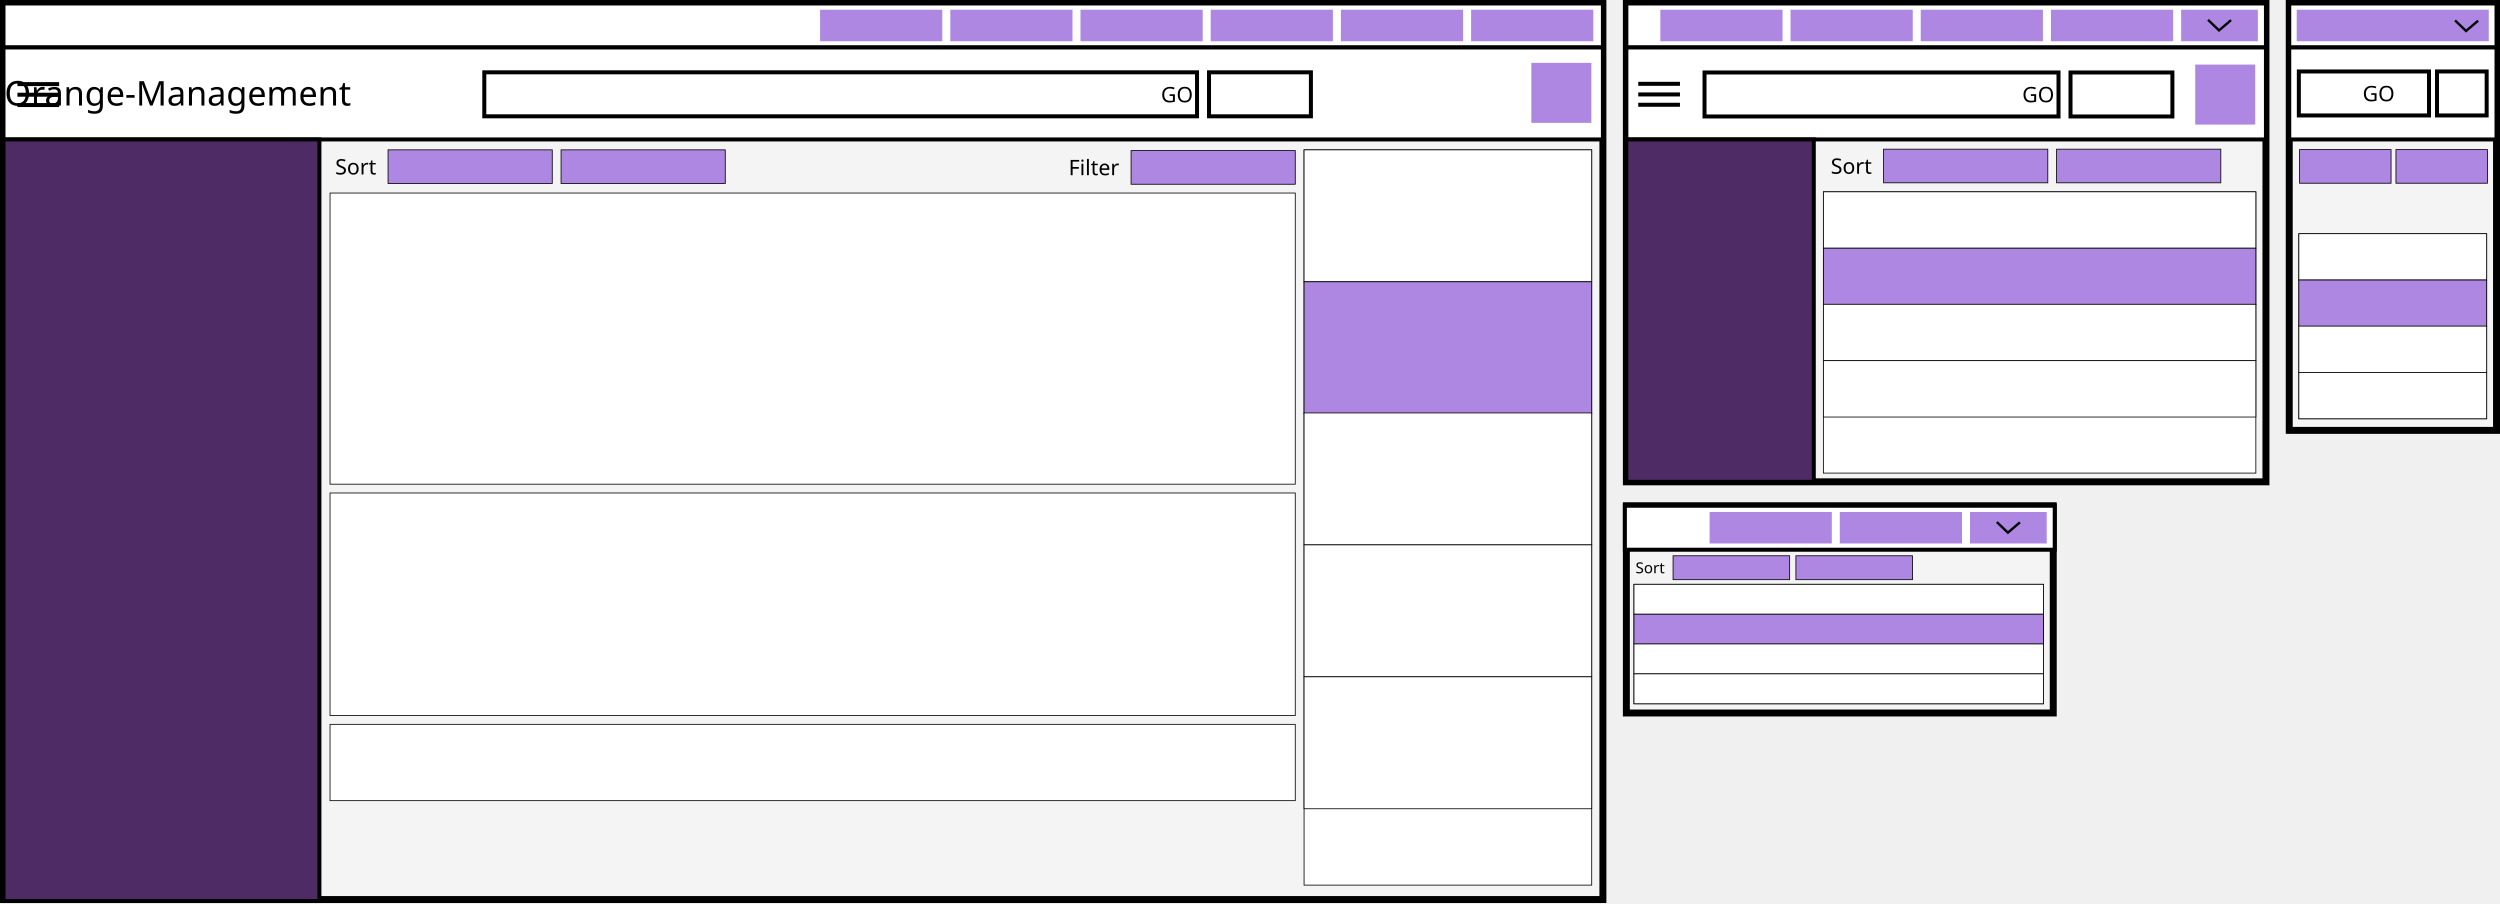
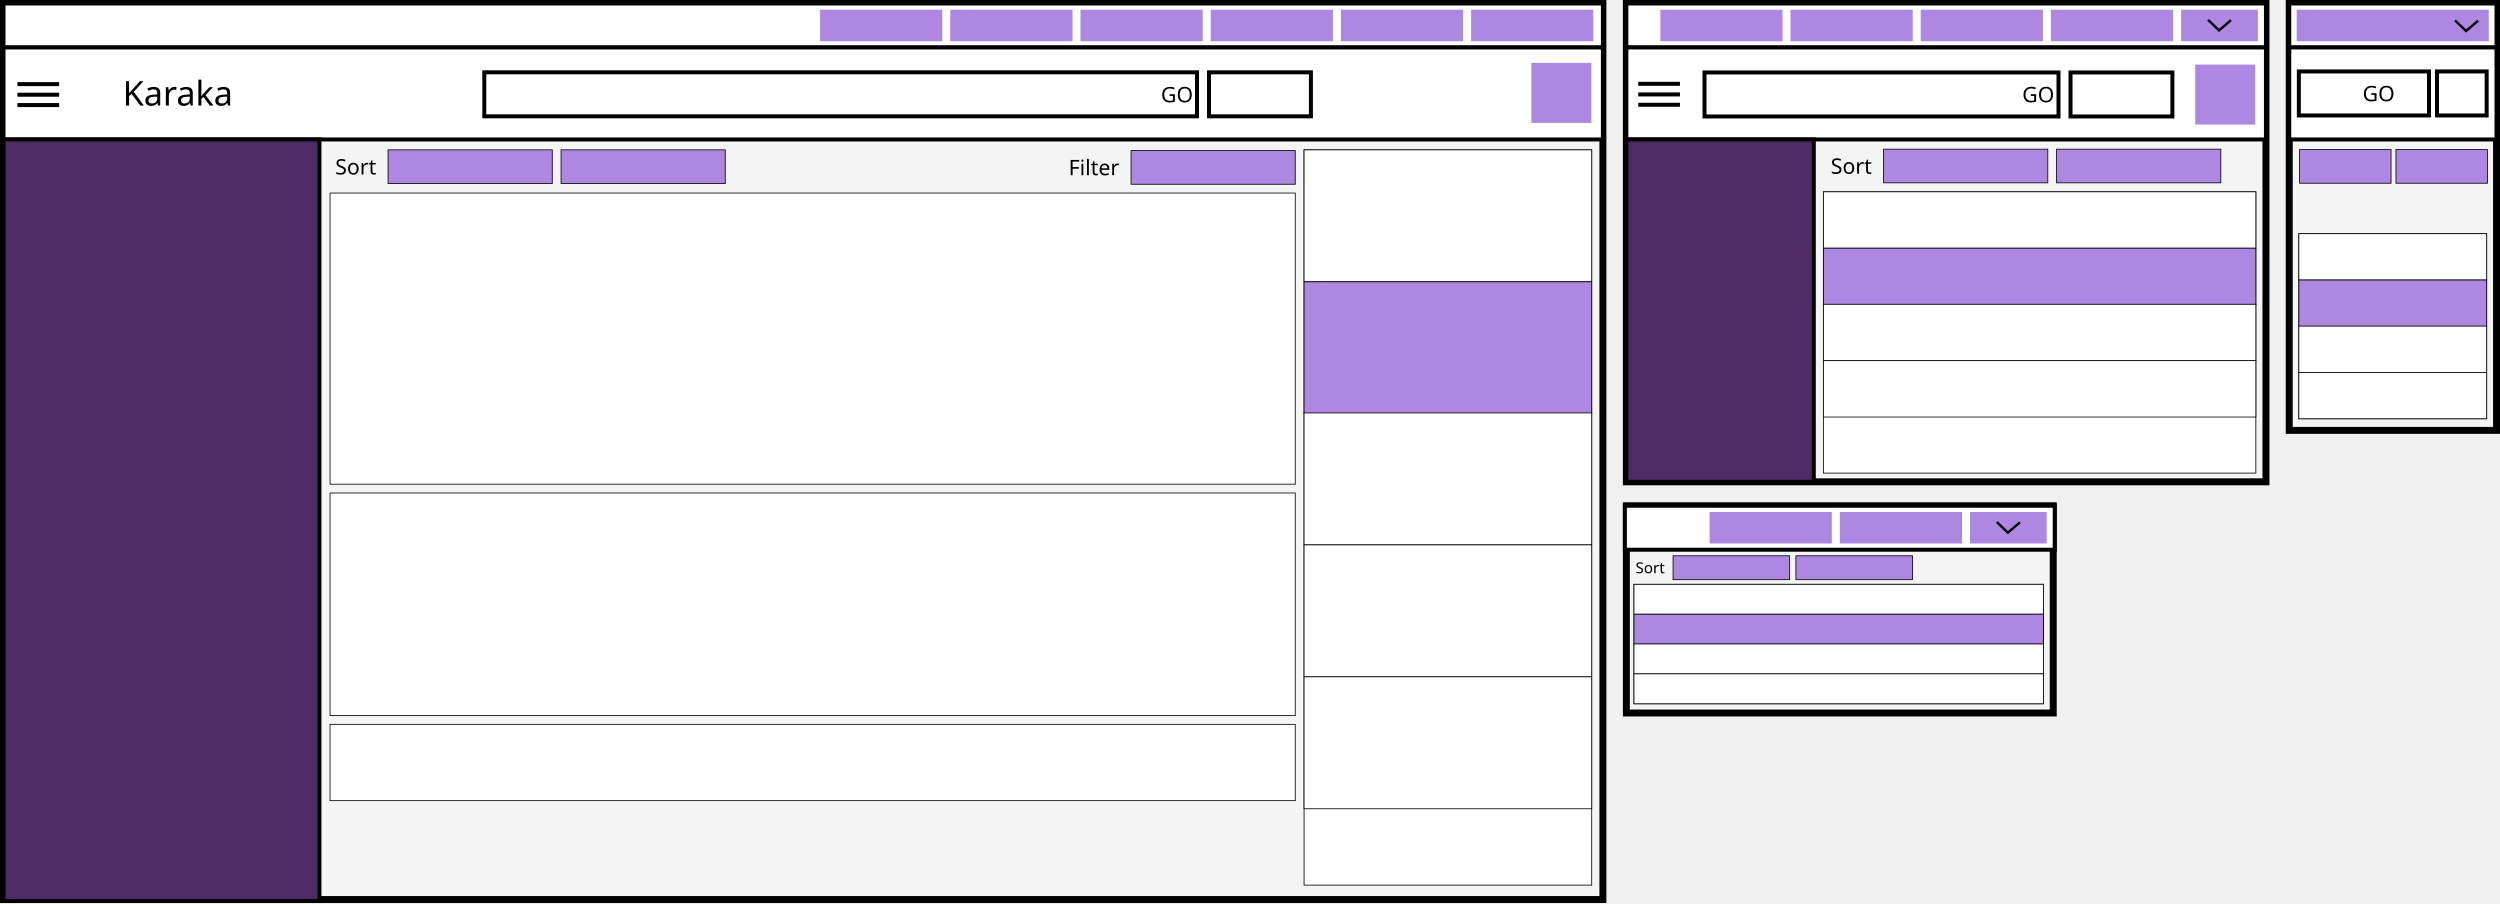
<svg xmlns="http://www.w3.org/2000/svg" width="826.963mm" height="298.704mm" viewBox="0 0 826.963 298.704" version="1.1" id="svg8">
  <defs id="defs2" />
  <g id="layer1" transform="translate(558.1397,765.3544)" style="opacity:1">
    <rect style="fill:#f4f4f4;fill-opacity:1;stroke:#000000;stroke-width:2.3;stroke-linecap:butt;stroke-linejoin:miter;stroke-miterlimit:4;stroke-dasharray:none;stroke-opacity:1" id="rect815" width="529.068" height="296.404" x="-556.99" y="-764.204" />
    <rect style="fill:#f4f4f4;fill-opacity:1;stroke:#000000;stroke-width:2.3;stroke-linecap:butt;stroke-linejoin:miter;stroke-miterlimit:4;stroke-dasharray:none;stroke-opacity:1" id="rect817" width="211.568" height="158.228" x="-20.165" y="-764.204" />
    <rect style="fill:#f4f4f4;fill-opacity:1;stroke:#000000;stroke-width:2.3;stroke-linecap:butt;stroke-linejoin:miter;stroke-miterlimit:4;stroke-dasharray:none;stroke-opacity:1" id="rect819" width="68.566" height="141.21" x="199.107" y="-764.204" />
    <rect style="fill:#f4f4f4;fill-opacity:1;stroke:#000000;stroke-width:2.3;stroke-linecap:butt;stroke-linejoin:miter;stroke-miterlimit:4;stroke-dasharray:none;stroke-opacity:1" id="rect819-6" width="68.566" height="141.21" x="529.498" y="-20.165" transform="rotate(-90)" />
  </g>
  <g id="layer2" style="opacity:1">
    <rect style="fill:#ffffff;fill-opacity:1;stroke:#000000;stroke-width:1.323;stroke-linecap:butt;stroke-linejoin:miter;stroke-miterlimit:4;stroke-dasharray:none;stroke-opacity:1" id="rect886" width="529.068" height="14.552" x="1.15" y="1.15" />
    <rect style="fill:#ffffff;fill-opacity:1;stroke:#000000;stroke-width:1.323;stroke-linecap:butt;stroke-linejoin:miter;stroke-miterlimit:4;stroke-dasharray:none;stroke-opacity:1" id="rect886-5" width="211.568" height="14.552" x="537.974" y="1.15" />
    <rect style="fill:#ffffff;fill-opacity:1;stroke:#000000;stroke-width:1.323;stroke-linecap:butt;stroke-linejoin:miter;stroke-miterlimit:4;stroke-dasharray:none;stroke-opacity:1" id="rect886-5-3" width="68.566" height="14.552" x="757.247" y="1.15" />
    <rect style="fill:#ffffff;fill-opacity:1;stroke:#000000;stroke-width:1.323;stroke-linecap:butt;stroke-linejoin:miter;stroke-miterlimit:4;stroke-dasharray:none;stroke-opacity:1" id="rect886-5-3-5" width="142.187" height="14.552" x="537.486" y="167.291" />
    <rect style="fill:#ffffff;fill-opacity:1;stroke:#000000;stroke-width:1.323;stroke-linecap:butt;stroke-linejoin:miter;stroke-miterlimit:4;stroke-dasharray:none;stroke-opacity:1" id="rect886-6" width="529.068" height="30.427" x="1.15" y="15.702" />
    <rect style="fill:#ffffff;fill-opacity:1;stroke:#000000;stroke-width:1.323;stroke-linecap:butt;stroke-linejoin:miter;stroke-miterlimit:4;stroke-dasharray:none;stroke-opacity:1" id="rect886-6-2" width="211.568" height="30.427" x="537.974" y="15.702" />
    <rect style="fill:#ffffff;fill-opacity:1;stroke:#000000;stroke-width:1.323;stroke-linecap:butt;stroke-linejoin:miter;stroke-miterlimit:4;stroke-dasharray:none;stroke-opacity:1" id="rect886-6-2-9" width="68.566" height="30.427" x="757.247" y="15.702" />
    <rect style="fill:#4e2b64;fill-opacity:1;stroke:#000000;stroke-width:1.323;stroke-linecap:butt;stroke-linejoin:miter;stroke-miterlimit:4;stroke-dasharray:none;stroke-opacity:1" id="rect1002" width="104.51" height="251.913" x="1.15" y="46.129" />
    <rect style="fill:#4e2b64;fill-opacity:1;stroke:#000000;stroke-width:1.323;stroke-linecap:butt;stroke-linejoin:miter;stroke-miterlimit:4;stroke-dasharray:none;stroke-opacity:1" id="rect1002-2" width="61.999" height="113.249" x="537.974" y="46.129" />
    <rect style="fill:#ae87e2;fill-opacity:1;stroke:none;stroke-width:1.323;stroke-linecap:butt;stroke-linejoin:miter;stroke-miterlimit:4;stroke-dasharray:none;stroke-opacity:1" id="rect1019-6-9" width="63.531" height="10.424" x="759.717" y="3.214" />
    <path style="fill:none;stroke:#000000;stroke-width:0.794;stroke-linecap:butt;stroke-linejoin:miter;stroke-miterlimit:4;stroke-dasharray:none;stroke-opacity:1" d="m 812.095,6.746 3.64,3.5 3.981,-3.399" id="path1144" />
    <rect style="fill:#ae87e2;fill-opacity:1;stroke:none;stroke-width:1.323;stroke-linecap:butt;stroke-linejoin:miter;stroke-miterlimit:4;stroke-dasharray:none;stroke-opacity:1" id="rect1019-6-2" width="25.379" height="10.424" x="721.489" y="3.214" />
    <path style="fill:none;stroke:#000000;stroke-width:0.794;stroke-linecap:butt;stroke-linejoin:miter;stroke-miterlimit:4;stroke-dasharray:none;stroke-opacity:1" d="m 730.376,6.552 3.64,3.5 3.981,-3.399" id="path1144-0" />
    <rect style="fill:#ae87e2;fill-opacity:1;stroke:none;stroke-width:1.323;stroke-linecap:butt;stroke-linejoin:miter;stroke-miterlimit:4;stroke-dasharray:none;stroke-opacity:1" id="rect1019-6-23" width="40.423" height="10.424" x="608.579" y="169.355" />
    <rect style="fill:#ae87e2;fill-opacity:1;stroke:none;stroke-width:1.323;stroke-linecap:butt;stroke-linejoin:miter;stroke-miterlimit:4;stroke-dasharray:none;stroke-opacity:1" id="rect1019-6-2-5" width="25.379" height="10.424" x="651.649" y="169.355" />
    <path style="fill:none;stroke:#000000;stroke-width:0.794;stroke-linecap:butt;stroke-linejoin:miter;stroke-miterlimit:4;stroke-dasharray:none;stroke-opacity:1" d="m 660.536,172.692 3.64,3.5 3.981,-3.399" id="path1144-0-9" />
    <rect style="fill:#ae87e2;fill-opacity:1;stroke:none;stroke-width:1.323;stroke-linecap:butt;stroke-linejoin:miter;stroke-miterlimit:4;stroke-dasharray:none;stroke-opacity:1" id="rect1019-6-23-2" width="40.423" height="10.424" x="565.51" y="169.355" />
    <rect style="fill:#ae87e2;fill-opacity:1;stroke:none;stroke-width:1.323;stroke-linecap:butt;stroke-linejoin:miter;stroke-miterlimit:4;stroke-dasharray:none;stroke-opacity:1" id="rect1019-6-23-28" width="40.423" height="10.424" x="678.42" y="3.214" />
    <rect style="fill:#ae87e2;fill-opacity:1;stroke:none;stroke-width:1.323;stroke-linecap:butt;stroke-linejoin:miter;stroke-miterlimit:4;stroke-dasharray:none;stroke-opacity:1" id="rect1019-6-23-28-9" width="40.423" height="10.424" x="635.351" y="3.214" />
    <rect style="fill:#ae87e2;fill-opacity:1;stroke:none;stroke-width:1.323;stroke-linecap:butt;stroke-linejoin:miter;stroke-miterlimit:4;stroke-dasharray:none;stroke-opacity:1" id="rect1019-6-23-28-9-7" width="40.423" height="10.424" x="592.282" y="3.214" />
    <rect style="fill:#ae87e2;fill-opacity:1;stroke:none;stroke-width:1.323;stroke-linecap:butt;stroke-linejoin:miter;stroke-miterlimit:4;stroke-dasharray:none;stroke-opacity:1" id="rect1019-6-23-28-3" width="40.423" height="10.424" x="486.62" y="3.214" />
    <rect style="fill:#ae87e2;fill-opacity:1;stroke:none;stroke-width:1.323;stroke-linecap:butt;stroke-linejoin:miter;stroke-miterlimit:4;stroke-dasharray:none;stroke-opacity:1" id="rect1019-6-23-28-3-6" width="40.423" height="10.424" x="443.551" y="3.214" />
    <rect style="fill:#ae87e2;fill-opacity:1;stroke:none;stroke-width:1.323;stroke-linecap:butt;stroke-linejoin:miter;stroke-miterlimit:4;stroke-dasharray:none;stroke-opacity:1" id="rect1019-6-23-28-3-6-1" width="40.423" height="10.424" x="400.482" y="3.214" />
    <rect style="fill:#ae87e2;fill-opacity:1;stroke:none;stroke-width:1.323;stroke-linecap:butt;stroke-linejoin:miter;stroke-miterlimit:4;stroke-dasharray:none;stroke-opacity:1" id="rect1019-6-23-28-3-6-1-2" width="40.423" height="10.424" x="357.412" y="3.214" />
    <rect style="fill:#ae87e2;fill-opacity:1;stroke:none;stroke-width:1.323;stroke-linecap:butt;stroke-linejoin:miter;stroke-miterlimit:4;stroke-dasharray:none;stroke-opacity:1" id="rect1019-6-23-28-3-6-1-2-9" width="40.423" height="10.424" x="314.343" y="3.214" />
    <rect style="fill:#ae87e2;fill-opacity:1;stroke:none;stroke-width:1.323;stroke-linecap:butt;stroke-linejoin:miter;stroke-miterlimit:4;stroke-dasharray:none;stroke-opacity:1" id="rect1019-6-23-28-9-7-3" width="40.423" height="10.424" x="549.213" y="3.214" />
    <rect style="fill:#ae87e2;fill-opacity:1;stroke:none;stroke-width:1.323;stroke-linecap:butt;stroke-linejoin:miter;stroke-miterlimit:4;stroke-dasharray:none;stroke-opacity:1" id="rect1019-6-23-28-3-6-1-2-9-1" width="40.423" height="10.424" x="271.274" y="3.214" />
    <path style="fill:none;stroke:#000000;stroke-width:1.323;stroke-linecap:butt;stroke-linejoin:miter;stroke-miterlimit:4;stroke-dasharray:none;stroke-opacity:1" d="M 5.764,27.822 H 19.56" id="path1377-8" />
    <path style="fill:none;stroke:#000000;stroke-width:1.323;stroke-linecap:butt;stroke-linejoin:miter;stroke-miterlimit:4;stroke-dasharray:none;stroke-opacity:1" d="M 5.764,31.333 H 19.56" id="path1377-4-4" />
    <path style="fill:none;stroke:#000000;stroke-width:1.323;stroke-linecap:butt;stroke-linejoin:miter;stroke-miterlimit:4;stroke-dasharray:none;stroke-opacity:1" d="M 5.764,34.749 H 19.56" id="path1377-7-5" />
    <path style="fill:none;stroke:#000000;stroke-width:1.323;stroke-linecap:butt;stroke-linejoin:miter;stroke-miterlimit:4;stroke-dasharray:none;stroke-opacity:1" d="m 541.909,27.727 h 13.796" id="path1377-8-0" />
    <path style="fill:none;stroke:#000000;stroke-width:1.323;stroke-linecap:butt;stroke-linejoin:miter;stroke-miterlimit:4;stroke-dasharray:none;stroke-opacity:1" d="m 541.909,31.238 h 13.796" id="path1377-4-4-3" />
    <path style="fill:none;stroke:#000000;stroke-width:1.323;stroke-linecap:butt;stroke-linejoin:miter;stroke-miterlimit:4;stroke-dasharray:none;stroke-opacity:1" d="m 541.909,34.655 h 13.796" id="path1377-7-5-6" />
    <rect style="fill:none;fill-opacity:1;stroke:#000000;stroke-width:1.323;stroke-linecap:butt;stroke-linejoin:miter;stroke-miterlimit:4;stroke-dasharray:none;stroke-opacity:1" id="rect886-6-3" width="235.758" height="14.552" x="160.2" y="23.921" />
    <rect style="fill:none;fill-opacity:1;stroke:#000000;stroke-width:1.323;stroke-linecap:butt;stroke-linejoin:miter;stroke-miterlimit:4;stroke-dasharray:none;stroke-opacity:1" id="rect886-6-3-2" width="117.091" height="14.552" x="563.833" y="23.974" />
    <rect style="fill:#ffffff;fill-opacity:1;stroke:#000000;stroke-width:1.323;stroke-linecap:butt;stroke-linejoin:miter;stroke-miterlimit:4;stroke-dasharray:none;stroke-opacity:1" id="rect886-6-3-0" width="33.703" height="14.552" x="399.927" y="23.921" />
    <rect style="fill:#ffffff;fill-opacity:1;stroke:#000000;stroke-width:1.323;stroke-linecap:butt;stroke-linejoin:miter;stroke-miterlimit:4;stroke-dasharray:none;stroke-opacity:1" id="rect886-6-3-0-6" width="33.703" height="14.552" x="684.893" y="23.974" />
    <text xml:space="preserve" style="font-style:normal;font-weight:normal;font-size:3.528px;line-height:1.25;font-family:sans-serif;text-align:center;letter-spacing:0px;word-spacing:0px;text-anchor:middle;fill:#000000;fill-opacity:1;stroke:none;stroke-width:0.265" x="285.843" y="30.916" id="text1525">
      <tspan id="tspan1523" x="285.843" y="34.037" style="font-size:3.528px;stroke-width:0.265" />
    </text>
    <text xml:space="preserve" style="font-style:normal;font-weight:normal;font-size:42.333px;line-height:1.25;font-family:sans-serif;text-align:center;letter-spacing:0px;word-spacing:0px;text-anchor:middle;fill:#000000;fill-opacity:1;stroke:none;stroke-width:0.265" x="416.849" y="33.827" id="text1529">
      <tspan id="tspan1527" x="416.849" y="33.827" style="font-size:7.056px;stroke-width:0.265">GO</tspan>
    </text>
    <text xml:space="preserve" style="font-style:normal;font-weight:normal;font-size:42.333px;line-height:1.25;font-family:sans-serif;text-align:center;letter-spacing:0px;word-spacing:0px;text-anchor:middle;fill:#000000;fill-opacity:1;stroke:none;stroke-width:0.265" x="701.744" y="33.818" id="text1529-1">
      <tspan id="tspan1527-5" x="701.744" y="33.818" style="font-size:7.056px;stroke-width:0.265">GO</tspan>
    </text>
    <rect style="fill:none;fill-opacity:1;stroke:#000000;stroke-width:1.323;stroke-linecap:butt;stroke-linejoin:miter;stroke-miterlimit:4;stroke-dasharray:none;stroke-opacity:1" id="rect886-6-3-2-5" width="43.057" height="14.552" x="760.422" y="23.64" />
    <rect style="fill:#ffffff;fill-opacity:1;stroke:#000000;stroke-width:1.323;stroke-linecap:butt;stroke-linejoin:miter;stroke-miterlimit:4;stroke-dasharray:none;stroke-opacity:1" id="rect886-6-3-0-6-4" width="16.424" height="14.552" x="806.125" y="23.64" />
    <text xml:space="preserve" style="font-style:normal;font-weight:normal;font-size:42.333px;line-height:1.25;font-family:sans-serif;text-align:center;letter-spacing:0px;word-spacing:0px;text-anchor:middle;fill:#000000;fill-opacity:1;stroke:none;stroke-width:0.265" x="814.337" y="33.484" id="text1529-1-7">
      <tspan id="tspan1527-5-6" x="814.337" y="33.484" style="font-size:7.056px;stroke-width:0.265">GO</tspan>
    </text>
    <text xml:space="preserve" style="font-style:normal;font-weight:normal;font-size:42.333px;line-height:1.25;font-family:sans-serif;text-align:center;letter-spacing:0px;word-spacing:0px;text-anchor:middle;fill:#000000;fill-opacity:1;stroke:none;stroke-width:0.265" x="86.328" y="34.915" id="text1529-5">
-       <tspan id="tspan1527-6" x="86.328" y="34.915" style="font-size:11.289px;stroke-width:0.265">Orange-Management</tspan>
+       <tspan id="tspan1527-6" x="86.328" y="34.915" style="font-size:11.289px;stroke-width:0.265">Karaka</tspan>
    </text>
    <rect style="fill:#ae87e2;fill-opacity:1;stroke:none;stroke-width:1.323;stroke-linecap:butt;stroke-linejoin:miter;stroke-miterlimit:4;stroke-dasharray:none;stroke-opacity:1" id="rect886-6-9" width="19.844" height="19.844" x="506.544" y="20.793" />
    <rect style="fill:#ae87e2;fill-opacity:1;stroke:none;stroke-width:1.323;stroke-linecap:butt;stroke-linejoin:miter;stroke-miterlimit:4;stroke-dasharray:none;stroke-opacity:1" id="rect886-6-9-3" width="19.844" height="19.844" x="726.149" y="21.364" />
  </g>
  <g id="layer5" style="display:inline">
    <g id="layer3" style="display:none;opacity:1">
      <rect style="fill:#ffffff;fill-opacity:1;stroke:#000000;stroke-width:0.265;stroke-linecap:butt;stroke-linejoin:miter;stroke-miterlimit:4;stroke-dasharray:none;stroke-opacity:1" id="rect1634" width="208.31" height="89.006" x="108.306" y="48.775" />
      <rect style="fill:#ffffff;fill-opacity:1;stroke:#000000;stroke-width:0.265;stroke-linecap:butt;stroke-linejoin:miter;stroke-miterlimit:4;stroke-dasharray:none;stroke-opacity:1" id="rect1634-7" width="208.31" height="59.524" x="108.306" y="140.691" />
      <rect style="fill:#ffffff;fill-opacity:1;stroke:#000000;stroke-width:0.265;stroke-linecap:butt;stroke-linejoin:miter;stroke-miterlimit:4;stroke-dasharray:none;stroke-opacity:1" id="rect1634-7-4" width="208.31" height="17.946" x="108.306" y="203.125" />
      <rect style="fill:#ffffff;fill-opacity:1;stroke:#000000;stroke-width:0.265;stroke-linecap:butt;stroke-linejoin:miter;stroke-miterlimit:4;stroke-dasharray:none;stroke-opacity:1" id="rect1634-7-5" width="208.31" height="66.327" x="108.306" y="223.718" />
      <rect style="fill:#ffffff;fill-opacity:1;stroke:#000000;stroke-width:0.265;stroke-linecap:butt;stroke-linejoin:miter;stroke-miterlimit:4;stroke-dasharray:none;stroke-opacity:1" id="rect1634-2" width="207.222" height="203.932" x="319.821" y="48.775" />
      <rect style="fill:#ffffff;fill-opacity:1;stroke:#000000;stroke-width:0.265;stroke-linecap:butt;stroke-linejoin:miter;stroke-miterlimit:4;stroke-dasharray:none;stroke-opacity:1" id="rect1634-5" width="143.488" height="55.519" x="602.62" y="48.775" />
      <rect style="fill:#ffffff;fill-opacity:1;stroke:#000000;stroke-width:0.265;stroke-linecap:butt;stroke-linejoin:miter;stroke-miterlimit:4;stroke-dasharray:none;stroke-opacity:1" id="rect1634-7-47" width="143.488" height="37.129" x="602.62" y="106.11" />
      <rect style="fill:#ffffff;fill-opacity:1;stroke:#000000;stroke-width:0.265;stroke-linecap:butt;stroke-linejoin:miter;stroke-miterlimit:4;stroke-dasharray:none;stroke-opacity:1" id="rect1634-7-4-4" width="143.488" height="11.194" x="602.62" y="145.054" />
      <rect style="fill:#ffffff;fill-opacity:1;stroke:#000000;stroke-width:0.265;stroke-linecap:butt;stroke-linejoin:miter;stroke-miterlimit:4;stroke-dasharray:none;stroke-opacity:1" id="rect1634-5-4" width="63.274" height="46.351" x="759.893" y="48.775" />
      <rect style="fill:#ffffff;fill-opacity:1;stroke:#000000;stroke-width:0.265;stroke-linecap:butt;stroke-linejoin:miter;stroke-miterlimit:4;stroke-dasharray:none;stroke-opacity:1" id="rect1634-7-47-3" width="63.274" height="30.997" x="759.893" y="96.641" />
      <rect style="fill:#ffffff;fill-opacity:1;stroke:#000000;stroke-width:0.265;stroke-linecap:butt;stroke-linejoin:miter;stroke-miterlimit:4;stroke-dasharray:none;stroke-opacity:1" id="rect1634-7-4-4-0" width="63.274" height="9.346" x="759.893" y="129.154" />
      <rect style="fill:#ffffff;fill-opacity:1;stroke:#000000;stroke-width:0.265;stroke-linecap:butt;stroke-linejoin:miter;stroke-miterlimit:4;stroke-dasharray:none;stroke-opacity:1" id="rect1634-5-7" width="135.021" height="24.898" x="541.069" y="184.224" />
      <rect style="fill:#ffffff;fill-opacity:1;stroke:#000000;stroke-width:0.265;stroke-linecap:butt;stroke-linejoin:miter;stroke-miterlimit:4;stroke-dasharray:none;stroke-opacity:1" id="rect1634-7-47-8" width="135.021" height="16.651" x="541.069" y="209.936" />
      <rect style="fill:#ffffff;fill-opacity:1;stroke:#000000;stroke-width:0.265;stroke-linecap:butt;stroke-linejoin:miter;stroke-miterlimit:4;stroke-dasharray:none;stroke-opacity:1" id="rect1634-7-4-4-6" width="135.021" height="5.02" x="541.069" y="227.4" />
    </g>
    <g id="layer4" style="display:inline">
      <rect style="fill:#ffffff;fill-opacity:1;stroke:#000000;stroke-width:0.265;stroke-linecap:butt;stroke-linejoin:miter;stroke-miterlimit:4;stroke-dasharray:none;stroke-opacity:1" id="rect1772" width="95.148" height="243.215" x="431.366" y="49.569" />
      <rect style="fill:#ffffff;fill-opacity:1;stroke:#000000;stroke-width:0.265;stroke-linecap:butt;stroke-linejoin:miter;stroke-miterlimit:4;stroke-dasharray:none;stroke-opacity:1" id="rect1774" width="319.282" height="96.302" x="109.173" y="63.856" />
      <rect style="fill:#ffffff;fill-opacity:1;stroke:#000000;stroke-width:0.265;stroke-linecap:butt;stroke-linejoin:miter;stroke-miterlimit:4;stroke-dasharray:none;stroke-opacity:1" id="rect1774-8" width="319.282" height="73.624" x="109.173" y="163.069" />
      <rect style="fill:#ffffff;fill-opacity:1;stroke:#000000;stroke-width:0.265;stroke-linecap:butt;stroke-linejoin:miter;stroke-miterlimit:4;stroke-dasharray:none;stroke-opacity:1" id="rect1774-8-8" width="319.282" height="25.243" x="109.173" y="239.603" />
      <rect style="fill:#ffffff;fill-opacity:1;stroke:#000000;stroke-width:0.265;stroke-linecap:butt;stroke-linejoin:miter;stroke-miterlimit:4;stroke-dasharray:none;stroke-opacity:1" id="rect1772-4" width="95.148" height="43.644" x="431.366" y="49.569" />
      <rect style="fill:#ae87e2;fill-opacity:1;stroke:#000000;stroke-width:0.265;stroke-linecap:butt;stroke-linejoin:miter;stroke-miterlimit:4;stroke-dasharray:none;stroke-opacity:1" id="rect1772-4-3" width="95.148" height="43.644" x="431.366" y="93.213" />
      <rect style="fill:#ffffff;fill-opacity:1;stroke:#000000;stroke-width:0.265;stroke-linecap:butt;stroke-linejoin:miter;stroke-miterlimit:4;stroke-dasharray:none;stroke-opacity:1" id="rect1772-4-3-1" width="95.148" height="43.644" x="431.366" y="136.592" />
      <rect style="fill:#ffffff;fill-opacity:1;stroke:#000000;stroke-width:0.265;stroke-linecap:butt;stroke-linejoin:miter;stroke-miterlimit:4;stroke-dasharray:none;stroke-opacity:1" id="rect1772-4-3-1-4" width="95.148" height="43.644" x="431.366" y="180.236" />
      <rect style="fill:#ffffff;fill-opacity:1;stroke:#000000;stroke-width:0.265;stroke-linecap:butt;stroke-linejoin:miter;stroke-miterlimit:4;stroke-dasharray:none;stroke-opacity:1" id="rect1772-4-3-1-4-9" width="95.148" height="43.644" x="431.366" y="223.88" />
      <rect style="display:inline;fill:#ffffff;fill-opacity:1;stroke:#000000;stroke-width:0.265;stroke-linecap:butt;stroke-linejoin:miter;stroke-miterlimit:4;stroke-dasharray:none;stroke-opacity:1" id="rect1772-2" width="62.132" height="61.221" x="760.422" y="77.303" />
      <rect style="display:inline;fill:#ffffff;fill-opacity:1;stroke:#000000;stroke-width:0.265;stroke-linecap:butt;stroke-linejoin:miter;stroke-miterlimit:4;stroke-dasharray:none;stroke-opacity:1" id="rect1772-4-0" width="62.132" height="15.328" x="760.422" y="77.303" />
      <rect style="display:inline;fill:#ae87e2;fill-opacity:1;stroke:#000000;stroke-width:0.265;stroke-linecap:butt;stroke-linejoin:miter;stroke-miterlimit:4;stroke-dasharray:none;stroke-opacity:1" id="rect1772-4-3-6" width="62.132" height="15.328" x="760.422" y="92.632" />
      <rect style="display:inline;fill:#ffffff;fill-opacity:1;stroke:#000000;stroke-width:0.265;stroke-linecap:butt;stroke-linejoin:miter;stroke-miterlimit:4;stroke-dasharray:none;stroke-opacity:1" id="rect1772-4-3-1-8" width="62.132" height="15.328" x="760.422" y="107.867" />
      <rect style="display:inline;fill:#ffffff;fill-opacity:1;stroke:#000000;stroke-width:0.265;stroke-linecap:butt;stroke-linejoin:miter;stroke-miterlimit:4;stroke-dasharray:none;stroke-opacity:1" id="rect1772-4-3-1-4-92" width="62.132" height="15.328" x="760.422" y="123.196" />
      <rect style="display:inline;fill:#ffffff;fill-opacity:1;stroke:#000000;stroke-width:0.265;stroke-linecap:butt;stroke-linejoin:miter;stroke-miterlimit:4;stroke-dasharray:none;stroke-opacity:1" id="rect1772-2-6" width="135.456" height="39.521" x="540.494" y="193.279" />
      <rect style="display:inline;fill:#ffffff;fill-opacity:1;stroke:#000000;stroke-width:0.265;stroke-linecap:butt;stroke-linejoin:miter;stroke-miterlimit:4;stroke-dasharray:none;stroke-opacity:1" id="rect1772-4-0-4" width="135.456" height="9.895" x="540.494" y="193.279" />
      <rect style="display:inline;fill:#ae87e2;fill-opacity:1;stroke:#000000;stroke-width:0.265;stroke-linecap:butt;stroke-linejoin:miter;stroke-miterlimit:4;stroke-dasharray:none;stroke-opacity:1" id="rect1772-4-3-6-9" width="135.456" height="9.895" x="540.494" y="203.174" />
      <rect style="display:inline;fill:#ffffff;fill-opacity:1;stroke:#000000;stroke-width:0.265;stroke-linecap:butt;stroke-linejoin:miter;stroke-miterlimit:4;stroke-dasharray:none;stroke-opacity:1" id="rect1772-4-3-1-8-5" width="135.456" height="9.895" x="540.494" y="213.009" />
      <rect style="display:inline;fill:#ffffff;fill-opacity:1;stroke:#000000;stroke-width:0.265;stroke-linecap:butt;stroke-linejoin:miter;stroke-miterlimit:4;stroke-dasharray:none;stroke-opacity:1" id="rect1772-4-3-1-4-92-0" width="135.456" height="9.895" x="540.494" y="222.904" />
      <rect style="display:inline;fill:#ffffff;fill-opacity:1;stroke:#000000;stroke-width:0.265;stroke-linecap:butt;stroke-linejoin:miter;stroke-miterlimit:4;stroke-dasharray:none;stroke-opacity:1" id="rect1772-2-4" width="143.053" height="93.043" x="603.149" y="63.449" />
      <rect style="display:inline;fill:#ffffff;fill-opacity:1;stroke:#000000;stroke-width:0.265;stroke-linecap:butt;stroke-linejoin:miter;stroke-miterlimit:4;stroke-dasharray:none;stroke-opacity:1" id="rect1772-4-0-8" width="143.053" height="18.654" x="603.149" y="63.449" />
      <rect style="display:inline;fill:#ae87e2;fill-opacity:1;stroke:#000000;stroke-width:0.265;stroke-linecap:butt;stroke-linejoin:miter;stroke-miterlimit:4;stroke-dasharray:none;stroke-opacity:1" id="rect1772-4-3-6-7" width="143.053" height="18.654" x="603.149" y="82.103" />
      <rect style="display:inline;fill:#ffffff;fill-opacity:1;stroke:#000000;stroke-width:0.265;stroke-linecap:butt;stroke-linejoin:miter;stroke-miterlimit:4;stroke-dasharray:none;stroke-opacity:1" id="rect1772-4-3-1-8-1" width="143.053" height="18.654" x="603.149" y="100.644" />
      <rect style="display:inline;fill:#ffffff;fill-opacity:1;stroke:#000000;stroke-width:0.265;stroke-linecap:butt;stroke-linejoin:miter;stroke-miterlimit:4;stroke-dasharray:none;stroke-opacity:1" id="rect1772-4-3-1-4-92-7" width="143.053" height="18.654" x="603.149" y="119.298" />
      <rect style="fill:#ae87e2;fill-opacity:1;stroke:#000000;stroke-width:0.265;stroke-linecap:butt;stroke-linejoin:miter;stroke-miterlimit:4;stroke-dasharray:none;stroke-opacity:1" id="rect1965" width="54.316" height="11.134" x="128.363" y="49.567" />
      <text xml:space="preserve" style="font-style:normal;font-weight:normal;font-size:42.333px;line-height:1.25;font-family:sans-serif;text-align:center;letter-spacing:0px;word-spacing:0px;text-anchor:middle;fill:#000000;fill-opacity:1;stroke:none;stroke-width:0.265" x="109.041" y="57.702" id="text1969">
        <tspan id="tspan1967" x="109.041" y="57.702" style="font-size:7.056px;text-align:start;text-anchor:start;stroke-width:0.265"> Sort</tspan>
      </text>
      <rect style="display:inline;fill:#ae87e2;fill-opacity:1;stroke:#000000;stroke-width:0.265;stroke-linecap:butt;stroke-linejoin:miter;stroke-miterlimit:4;stroke-dasharray:none;stroke-opacity:1" id="rect1965-2" width="54.316" height="11.134" x="185.589" y="49.567" />
      <rect style="display:inline;fill:#ae87e2;fill-opacity:1;stroke:#000000;stroke-width:0.265;stroke-linecap:butt;stroke-linejoin:miter;stroke-miterlimit:4;stroke-dasharray:none;stroke-opacity:1" id="rect1965-1" width="54.316" height="11.134" x="623.068" y="49.342" />
      <text xml:space="preserve" style="font-style:normal;font-weight:normal;font-size:42.333px;line-height:1.25;font-family:sans-serif;text-align:center;letter-spacing:0px;word-spacing:0px;text-anchor:middle;display:inline;fill:#000000;fill-opacity:1;stroke:none;stroke-width:0.265" x="603.747" y="57.478" id="text1969-0">
        <tspan id="tspan1967-6" x="603.747" y="57.478" style="font-size:7.056px;text-align:start;text-anchor:start;stroke-width:0.265"> Sort</tspan>
      </text>
      <rect style="display:inline;fill:#ae87e2;fill-opacity:1;stroke:#000000;stroke-width:0.265;stroke-linecap:butt;stroke-linejoin:miter;stroke-miterlimit:4;stroke-dasharray:none;stroke-opacity:1" id="rect1965-2-1" width="54.316" height="11.134" x="680.294" y="49.342" />
      <rect style="display:inline;fill:#ae87e2;fill-opacity:1;stroke:#000000;stroke-width:0.265;stroke-linecap:butt;stroke-linejoin:miter;stroke-miterlimit:4;stroke-dasharray:none;stroke-opacity:1" id="rect1965-1-5" width="30.256" height="11.134" x="760.67" y="49.474" />
      <rect style="display:inline;fill:#ae87e2;fill-opacity:1;stroke:#000000;stroke-width:0.265;stroke-linecap:butt;stroke-linejoin:miter;stroke-miterlimit:4;stroke-dasharray:none;stroke-opacity:1" id="rect1965-2-1-9" width="30.256" height="11.134" x="792.546" y="49.474" />
      <rect style="display:inline;fill:#ae87e2;fill-opacity:1;stroke:#000000;stroke-width:0.265;stroke-linecap:butt;stroke-linejoin:miter;stroke-miterlimit:4;stroke-dasharray:none;stroke-opacity:1" id="rect1965-4" width="54.316" height="11.134" x="374.139" y="49.812" />
      <text xml:space="preserve" style="font-style:normal;font-weight:normal;font-size:42.333px;line-height:1.25;font-family:sans-serif;text-align:center;letter-spacing:0px;word-spacing:0px;text-anchor:middle;display:inline;fill:#000000;fill-opacity:1;stroke:none;stroke-width:0.265" x="351.643" y="57.947" id="text1969-9">
        <tspan id="tspan1967-0" x="351.643" y="57.947" style="font-size:7.056px;text-align:start;text-anchor:start;stroke-width:0.265"> Filter</tspan>
      </text>
      <rect style="display:inline;fill:#ae87e2;fill-opacity:1;stroke:#000000;stroke-width:0.265;stroke-linecap:butt;stroke-linejoin:miter;stroke-miterlimit:4;stroke-dasharray:none;stroke-opacity:1" id="rect1965-1-9" width="38.568" height="7.906" x="553.424" y="183.843" />
      <text xml:space="preserve" style="font-style:normal;font-weight:normal;font-size:30.059px;line-height:1.25;font-family:sans-serif;text-align:center;letter-spacing:0px;word-spacing:0px;text-anchor:middle;display:inline;fill:#000000;fill-opacity:1;stroke:none;stroke-width:0.265" x="539.704" y="189.62" id="text1969-0-1">
        <tspan id="tspan1967-6-7" x="539.704" y="189.62" style="font-size:5.01px;text-align:start;text-anchor:start;stroke-width:0.265"> Sort</tspan>
      </text>
      <rect style="display:inline;fill:#ae87e2;fill-opacity:1;stroke:#000000;stroke-width:0.265;stroke-linecap:butt;stroke-linejoin:miter;stroke-miterlimit:4;stroke-dasharray:none;stroke-opacity:1" id="rect1965-2-1-7" width="38.568" height="7.906" x="594.058" y="183.843" />
    </g>
  </g>
</svg>
